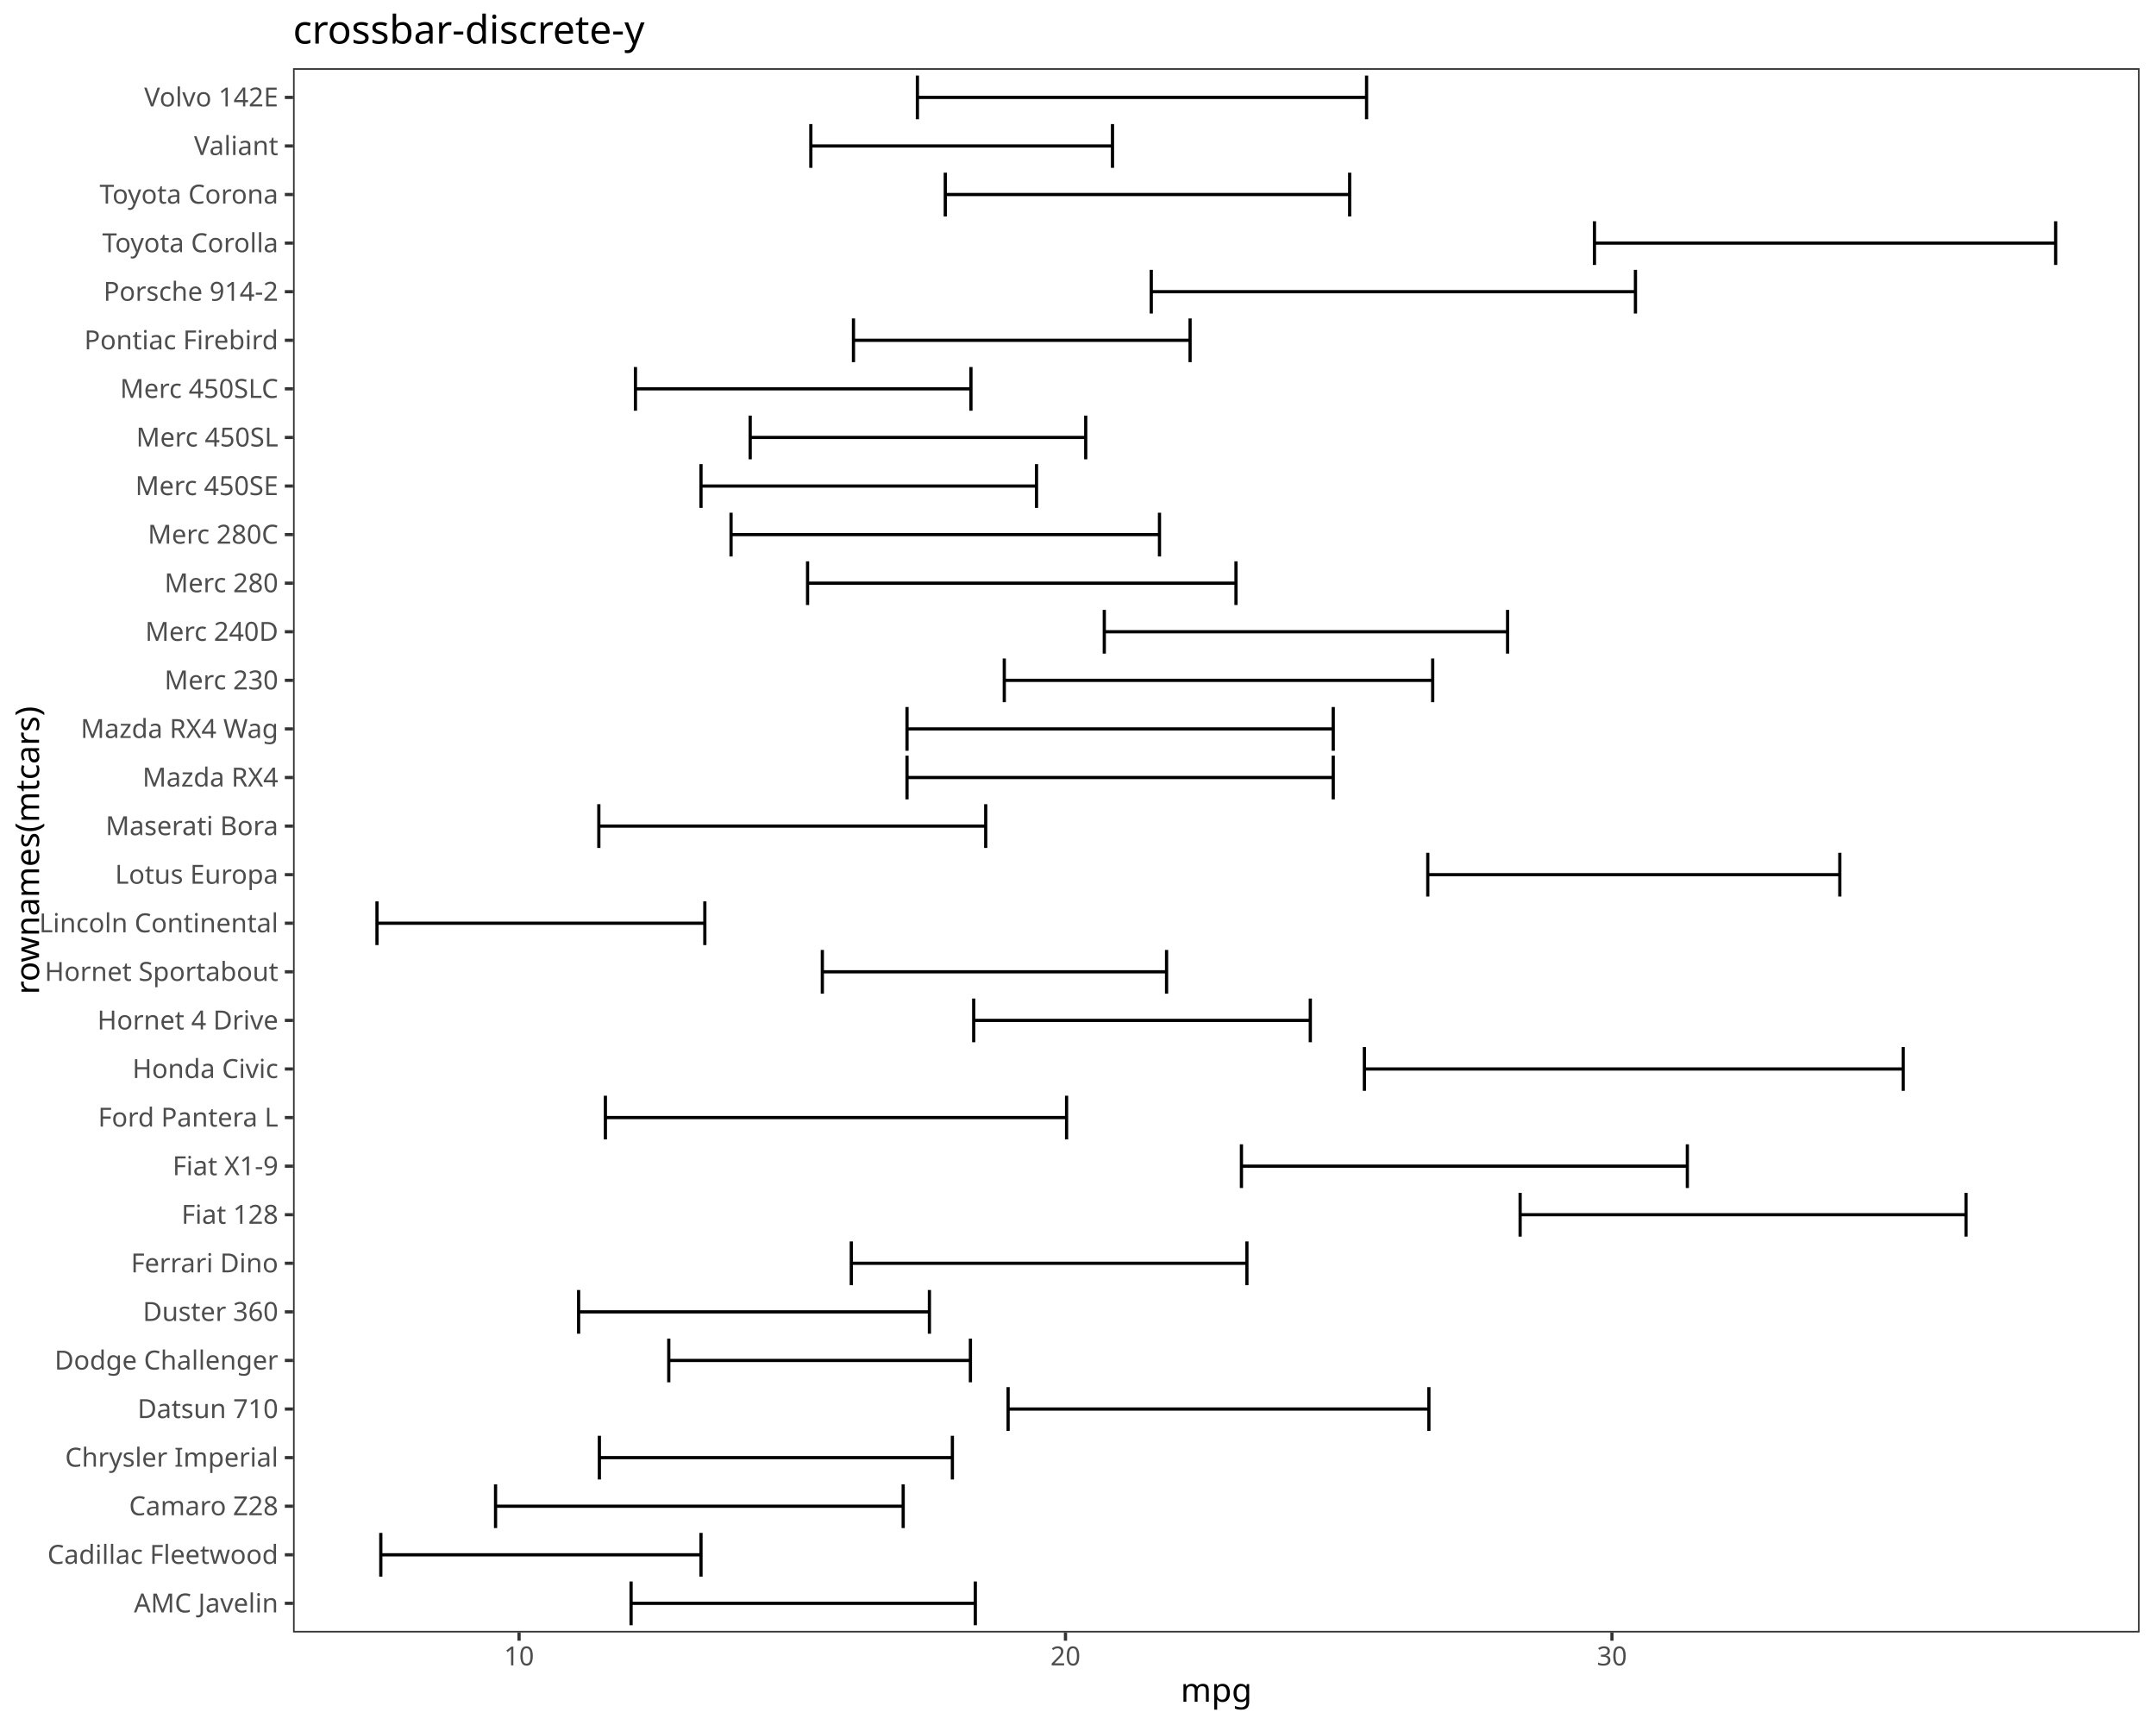
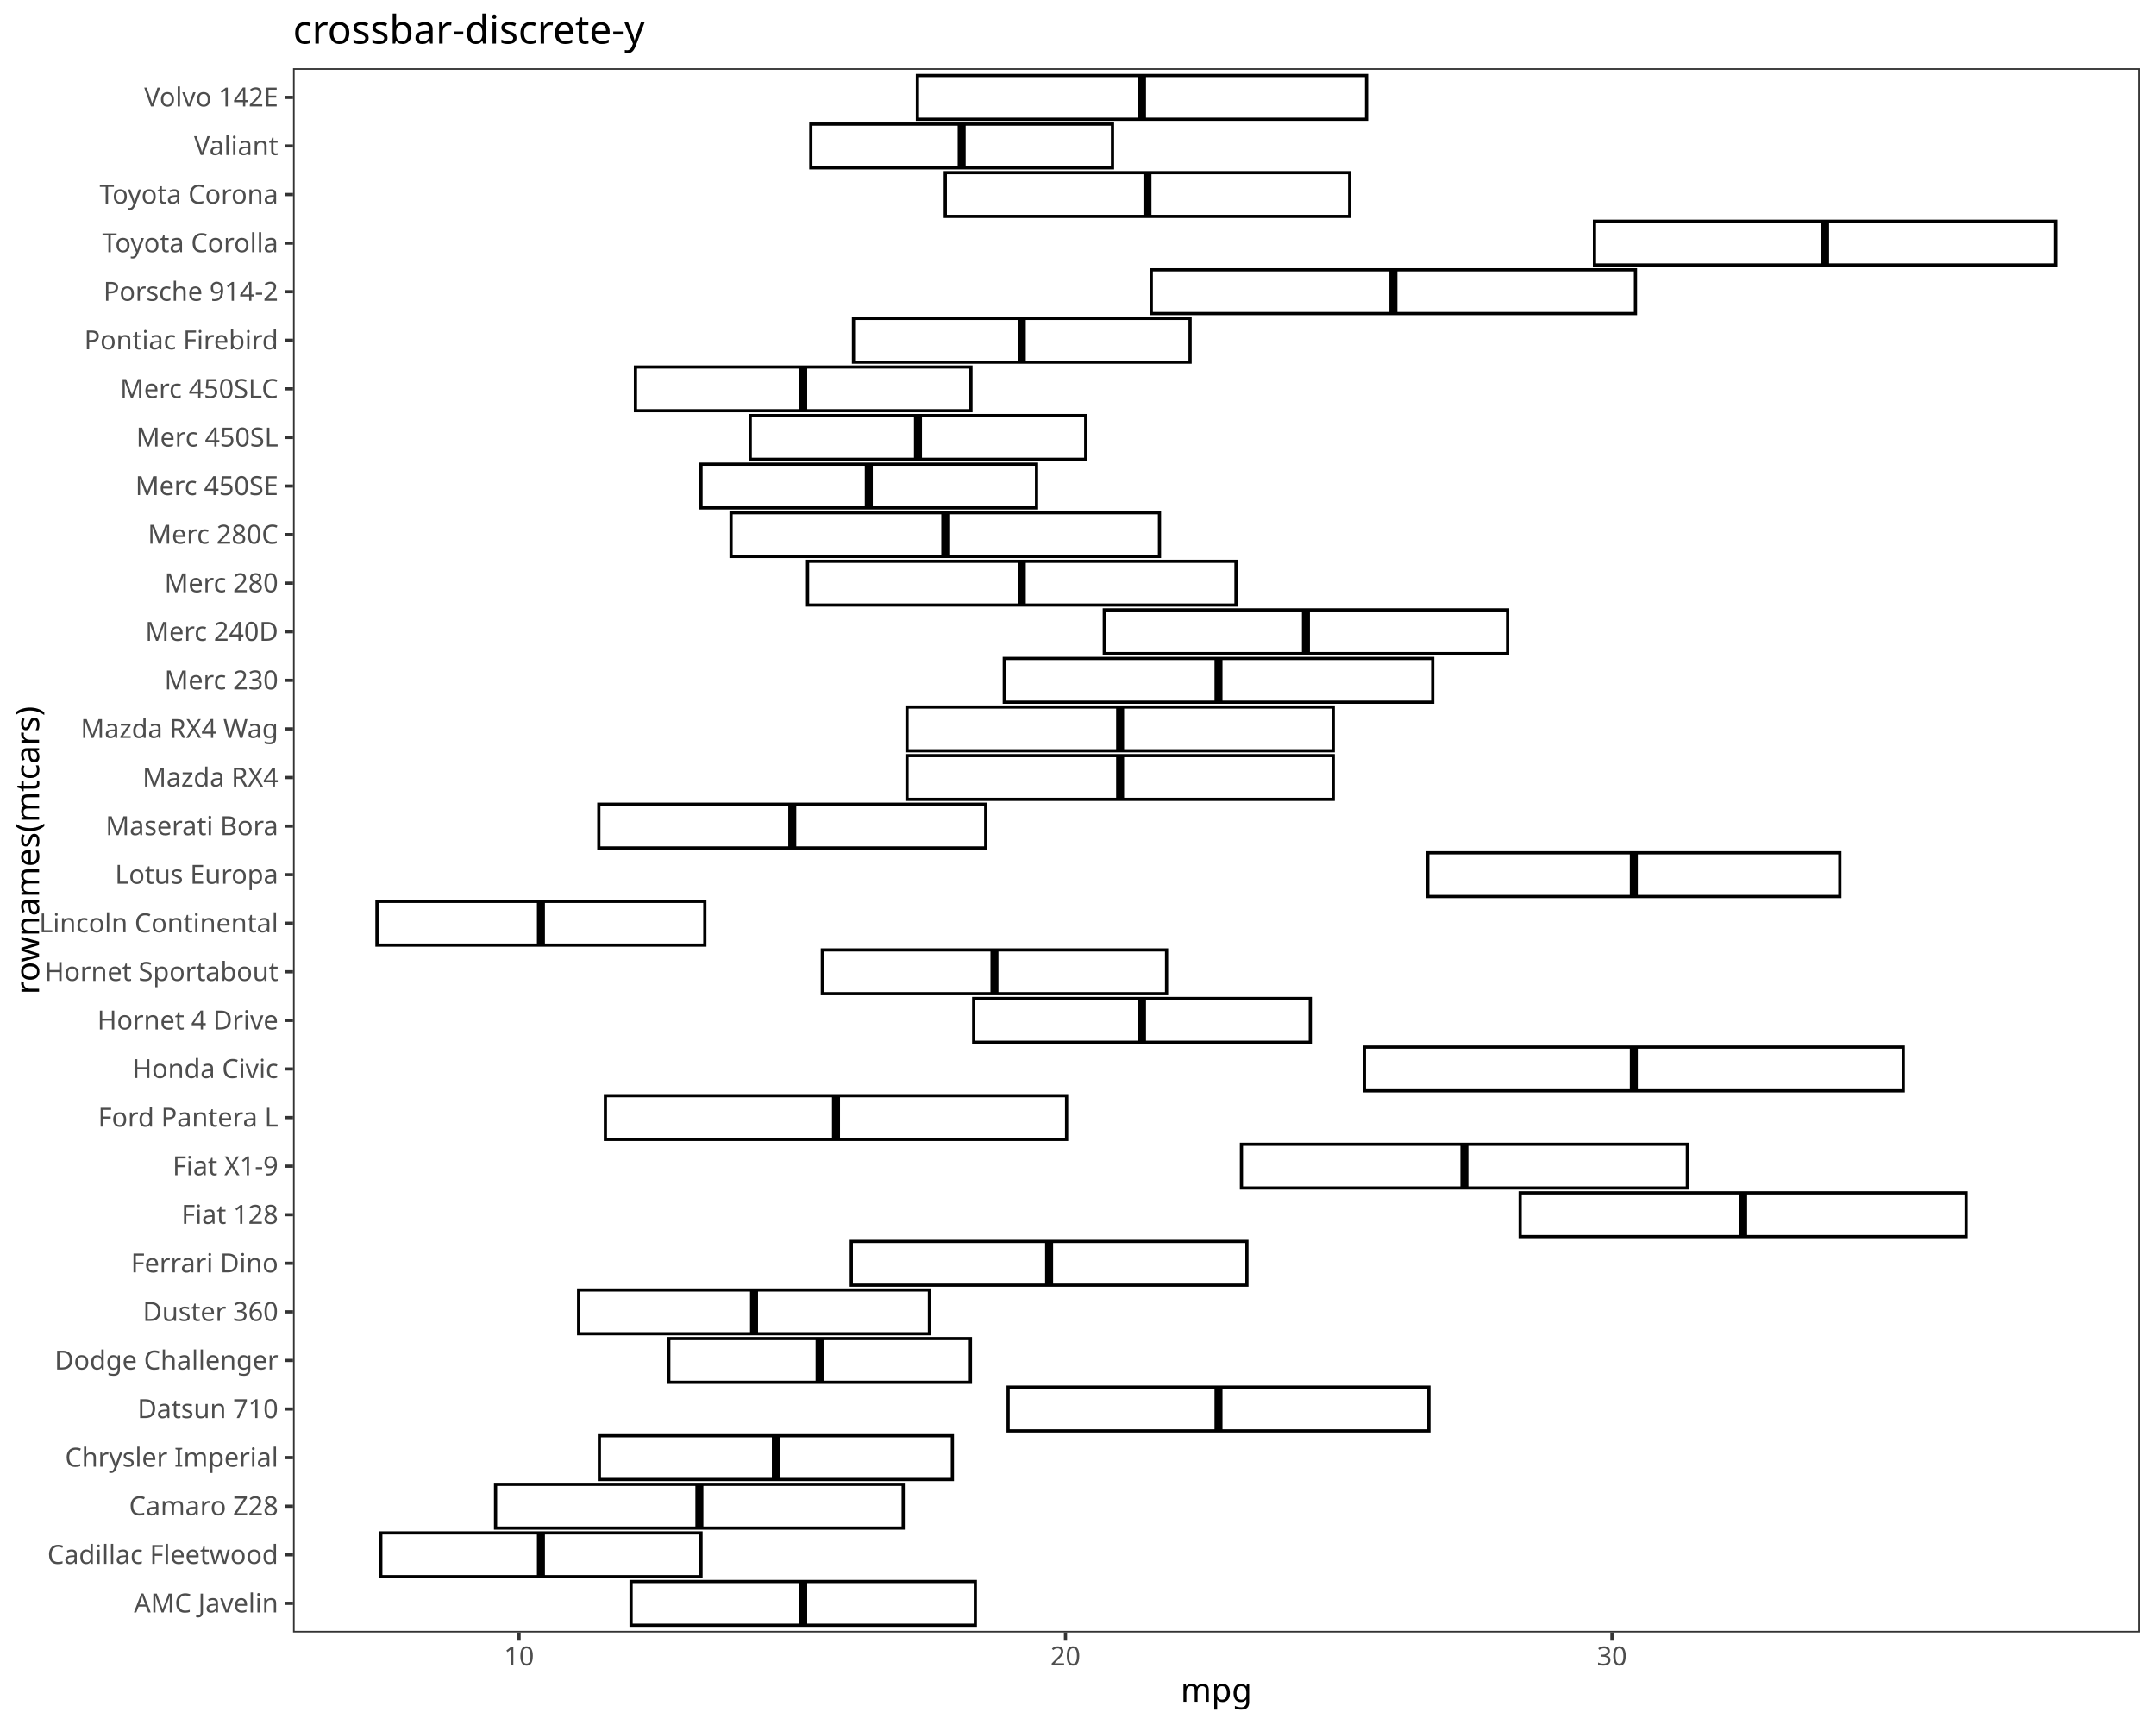
<svg xmlns="http://www.w3.org/2000/svg" class="svglite" data-engine-version="2.0" width="720.00pt" height="576.00pt" viewBox="0 0 720.00 576.00">
  <defs>
    <style type="text/css">
    .svglite line, .svglite polyline, .svglite polygon, .svglite path, .svglite rect, .svglite circle {
      fill: none;
      stroke: #000000;
      stroke-linecap: round;
      stroke-linejoin: round;
      stroke-miterlimit: 10.00;
    }
  </style>
  </defs>
  <rect width="100%" height="100%" style="stroke: none; fill: #FFFFFF;" />
  <defs>
    <clipPath id="cpMC4wMHw3MjAuMDB8MC4wMHw1NzYuMDA=">
      <rect x="0.00" y="0.00" width="720.00" height="576.00" />
    </clipPath>
  </defs>
  <g clip-path="url(#cpMC4wMHw3MjAuMDB8MC4wMHw1NzYuMDA=)">
    <rect x="0.00" y="0.00" width="720.00" height="576.00" style="stroke-width: 1.07; stroke: #FFFFFF; fill: #FFFFFF;" />
  </g>
  <defs>
    <clipPath id="cpOTcuODZ8NzE0LjUyfDIyLjc4fDU0NS4xMQ==">
      <rect x="97.86" y="22.78" width="616.66" height="522.33" />
    </clipPath>
  </defs>
  <g clip-path="url(#cpOTcuODZ8NzE0LjUyfDIyLjc4fDU0NS4xMQ==)">
    <rect x="97.86" y="22.78" width="616.66" height="522.33" style="stroke-width: 1.07; stroke: none; fill: #FFFFFF;" />
-     <polyline points="445.24,266.92 445.24,252.32 " style="stroke-width: 1.07; stroke-linecap: butt;" />
-     <polyline points="445.24,259.62 302.90,259.62 " style="stroke-width: 1.07; stroke-linecap: butt;" />
-     <polyline points="302.90,266.92 302.90,252.32 " style="stroke-width: 1.07; stroke-linecap: butt;" />
-     <polyline points="445.24,250.69 445.24,236.09 " style="stroke-width: 1.07; stroke-linecap: butt;" />
-     <polyline points="445.24,243.39 302.90,243.39 " style="stroke-width: 1.07; stroke-linecap: butt;" />
-     <polyline points="302.90,250.69 302.90,236.09 " style="stroke-width: 1.07; stroke-linecap: butt;" />
-     <polyline points="477.18,477.79 477.18,463.19 " style="stroke-width: 1.07; stroke-linecap: butt;" />
-     <polyline points="477.18,470.49 336.66,470.49 " style="stroke-width: 1.07; stroke-linecap: butt;" />
-     <polyline points="336.66,477.79 336.66,463.19 " style="stroke-width: 1.07; stroke-linecap: butt;" />
-     <polyline points="437.58,348.02 437.58,333.42 " style="stroke-width: 1.07; stroke-linecap: butt;" />
-     <polyline points="437.58,340.72 325.17,340.72 " style="stroke-width: 1.07; stroke-linecap: butt;" />
-     <polyline points="325.17,348.02 325.17,333.42 " style="stroke-width: 1.07; stroke-linecap: butt;" />
-     <polyline points="389.58,331.80 389.58,317.20 " style="stroke-width: 1.07; stroke-linecap: butt;" />
-     <polyline points="389.58,324.50 274.62,324.50 " style="stroke-width: 1.07; stroke-linecap: butt;" />
-     <polyline points="274.62,331.80 274.62,317.20 " style="stroke-width: 1.07; stroke-linecap: butt;" />
-     <polyline points="371.52,56.04 371.52,41.44 " style="stroke-width: 1.07; stroke-linecap: butt;" />
-     <polyline points="371.52,48.74 270.78,48.74 " style="stroke-width: 1.07; stroke-linecap: butt;" />
-     <polyline points="270.78,56.04 270.78,41.44 " style="stroke-width: 1.07; stroke-linecap: butt;" />
-     <polyline points="310.38,445.35 310.38,430.75 " style="stroke-width: 1.07; stroke-linecap: butt;" />
-     <polyline points="310.38,438.05 193.23,438.05 " style="stroke-width: 1.07; stroke-linecap: butt;" />
-     <polyline points="193.23,445.35 193.23,430.75 " style="stroke-width: 1.07; stroke-linecap: butt;" />
-     <polyline points="503.46,218.25 503.46,203.65 " style="stroke-width: 1.07; stroke-linecap: butt;" />
-     <polyline points="503.46,210.95 368.78,210.95 " style="stroke-width: 1.07; stroke-linecap: butt;" />
-     <polyline points="368.78,218.25 368.78,203.65 " style="stroke-width: 1.07; stroke-linecap: butt;" />
-     <polyline points="478.45,234.47 478.45,219.87 " style="stroke-width: 1.07; stroke-linecap: butt;" />
-     <polyline points="478.45,227.17 335.38,227.17 " style="stroke-width: 1.07; stroke-linecap: butt;" />
-     <polyline points="335.38,234.47 335.38,219.87 " style="stroke-width: 1.07; stroke-linecap: butt;" />
-     <polyline points="412.76,202.03 412.76,187.43 " style="stroke-width: 1.07; stroke-linecap: butt;" />
-     <polyline points="412.76,194.73 269.69,194.73 " style="stroke-width: 1.07; stroke-linecap: butt;" />
-     <polyline points="269.69,202.03 269.69,187.43 " style="stroke-width: 1.07; stroke-linecap: butt;" />
-     <polyline points="387.21,185.81 387.21,171.21 " style="stroke-width: 1.07; stroke-linecap: butt;" />
-     <polyline points="387.21,178.51 244.14,178.51 " style="stroke-width: 1.07; stroke-linecap: butt;" />
-     <polyline points="244.14,185.81 244.14,171.21 " style="stroke-width: 1.07; stroke-linecap: butt;" />
-     <polyline points="346.15,169.59 346.15,154.99 " style="stroke-width: 1.07; stroke-linecap: butt;" />
-     <polyline points="346.15,162.29 234.10,162.29 " style="stroke-width: 1.07; stroke-linecap: butt;" />
-     <polyline points="234.10,169.59 234.10,154.99 " style="stroke-width: 1.07; stroke-linecap: butt;" />
-     <polyline points="362.58,153.37 362.58,138.77 " style="stroke-width: 1.07; stroke-linecap: butt;" />
-     <polyline points="362.58,146.07 250.53,146.07 " style="stroke-width: 1.07; stroke-linecap: butt;" />
-     <polyline points="250.53,153.37 250.53,138.77 " style="stroke-width: 1.07; stroke-linecap: butt;" />
-     <polyline points="324.25,137.14 324.25,122.55 " style="stroke-width: 1.07; stroke-linecap: butt;" />
-     <polyline points="324.25,129.84 212.21,129.84 " style="stroke-width: 1.07; stroke-linecap: butt;" />
-     <polyline points="212.21,137.14 212.21,122.55 " style="stroke-width: 1.07; stroke-linecap: butt;" />
-     <polyline points="234.10,526.46 234.10,511.86 " style="stroke-width: 1.07; stroke-linecap: butt;" />
-     <polyline points="234.10,519.16 127.17,519.16 " style="stroke-width: 1.07; stroke-linecap: butt;" />
-     <polyline points="127.17,526.46 127.17,511.86 " style="stroke-width: 1.07; stroke-linecap: butt;" />
-     <polyline points="235.38,315.58 235.38,300.98 " style="stroke-width: 1.07; stroke-linecap: butt;" />
-     <polyline points="235.38,308.28 125.89,308.28 " style="stroke-width: 1.07; stroke-linecap: butt;" />
-     <polyline points="125.89,315.58 125.89,300.98 " style="stroke-width: 1.07; stroke-linecap: butt;" />
-     <polyline points="318.05,494.02 318.05,479.42 " style="stroke-width: 1.07; stroke-linecap: butt;" />
-     <polyline points="318.05,486.72 200.16,486.72 " style="stroke-width: 1.07; stroke-linecap: butt;" />
-     <polyline points="200.16,494.02 200.16,479.42 " style="stroke-width: 1.07; stroke-linecap: butt;" />
-     <polyline points="656.56,412.91 656.56,398.31 " style="stroke-width: 1.07; stroke-linecap: butt;" />
-     <polyline points="656.56,405.61 507.65,405.61 " style="stroke-width: 1.07; stroke-linecap: butt;" />
-     <polyline points="507.65,412.91 507.65,398.31 " style="stroke-width: 1.07; stroke-linecap: butt;" />
-     <polyline points="635.58,364.24 635.58,349.64 " style="stroke-width: 1.07; stroke-linecap: butt;" />
-     <polyline points="635.58,356.94 455.64,356.94 " style="stroke-width: 1.07; stroke-linecap: butt;" />
-     <polyline points="455.64,364.24 455.64,349.64 " style="stroke-width: 1.07; stroke-linecap: butt;" />
-     <polyline points="686.49,88.48 686.49,73.88 " style="stroke-width: 1.07; stroke-linecap: butt;" />
-     <polyline points="686.49,81.18 532.47,81.18 " style="stroke-width: 1.07; stroke-linecap: butt;" />
-     <polyline points="532.47,88.48 532.47,73.88 " style="stroke-width: 1.07; stroke-linecap: butt;" />
-     <polyline points="450.72,72.26 450.72,57.66 " style="stroke-width: 1.07; stroke-linecap: butt;" />
-     <polyline points="450.72,64.96 315.68,64.96 " style="stroke-width: 1.07; stroke-linecap: butt;" />
-     <polyline points="315.68,72.26 315.68,57.66 " style="stroke-width: 1.07; stroke-linecap: butt;" />
-     <polyline points="324.07,461.57 324.07,446.97 " style="stroke-width: 1.07; stroke-linecap: butt;" />
-     <polyline points="324.07,454.27 223.34,454.27 " style="stroke-width: 1.07; stroke-linecap: butt;" />
-     <polyline points="223.34,461.57 223.34,446.97 " style="stroke-width: 1.07; stroke-linecap: butt;" />
-     <polyline points="325.71,542.68 325.71,528.08 " style="stroke-width: 1.07; stroke-linecap: butt;" />
-     <polyline points="325.71,535.38 210.75,535.38 " style="stroke-width: 1.07; stroke-linecap: butt;" />
-     <polyline points="210.75,542.68 210.75,528.08 " style="stroke-width: 1.07; stroke-linecap: butt;" />
-     <polyline points="301.62,510.24 301.62,495.64 " style="stroke-width: 1.07; stroke-linecap: butt;" />
-     <polyline points="301.62,502.94 165.49,502.94 " style="stroke-width: 1.07; stroke-linecap: butt;" />
-     <polyline points="165.49,510.24 165.49,495.64 " style="stroke-width: 1.07; stroke-linecap: butt;" />
-     <polyline points="397.43,120.92 397.43,106.32 " style="stroke-width: 1.07; stroke-linecap: butt;" />
-     <polyline points="397.43,113.62 285.02,113.62 " style="stroke-width: 1.07; stroke-linecap: butt;" />
-     <polyline points="285.02,120.92 285.02,106.32 " style="stroke-width: 1.07; stroke-linecap: butt;" />
-     <polyline points="563.49,396.69 563.49,382.09 " style="stroke-width: 1.07; stroke-linecap: butt;" />
-     <polyline points="563.49,389.39 414.58,389.39 " style="stroke-width: 1.07; stroke-linecap: butt;" />
-     <polyline points="414.58,396.69 414.58,382.09 " style="stroke-width: 1.07; stroke-linecap: butt;" />
-     <polyline points="546.16,104.70 546.16,90.10 " style="stroke-width: 1.07; stroke-linecap: butt;" />
-     <polyline points="546.16,97.40 384.47,97.40 " style="stroke-width: 1.07; stroke-linecap: butt;" />
-     <polyline points="384.47,104.70 384.47,90.10 " style="stroke-width: 1.07; stroke-linecap: butt;" />
-     <polyline points="614.41,299.36 614.41,284.76 " style="stroke-width: 1.07; stroke-linecap: butt;" />
-     <polyline points="614.41,292.06 476.81,292.06 " style="stroke-width: 1.07; stroke-linecap: butt;" />
-     <polyline points="476.81,299.36 476.81,284.76 " style="stroke-width: 1.07; stroke-linecap: butt;" />
-     <polyline points="356.19,380.47 356.19,365.87 " style="stroke-width: 1.07; stroke-linecap: butt;" />
-     <polyline points="356.19,373.17 202.17,373.17 " style="stroke-width: 1.07; stroke-linecap: butt;" />
-     <polyline points="202.17,380.47 202.17,365.87 " style="stroke-width: 1.07; stroke-linecap: butt;" />
-     <polyline points="416.41,429.13 416.41,414.53 " style="stroke-width: 1.07; stroke-linecap: butt;" />
-     <polyline points="416.41,421.83 284.29,421.83 " style="stroke-width: 1.07; stroke-linecap: butt;" />
-     <polyline points="284.29,429.13 284.29,414.53 " style="stroke-width: 1.07; stroke-linecap: butt;" />
-     <polyline points="329.18,283.14 329.18,268.54 " style="stroke-width: 1.07; stroke-linecap: butt;" />
-     <polyline points="329.18,275.84 199.98,275.84 " style="stroke-width: 1.07; stroke-linecap: butt;" />
-     <polyline points="199.98,283.14 199.98,268.54 " style="stroke-width: 1.07; stroke-linecap: butt;" />
-     <polyline points="456.37,39.82 456.37,25.22 " style="stroke-width: 1.07; stroke-linecap: butt;" />
-     <polyline points="456.37,32.52 306.37,32.52 " style="stroke-width: 1.07; stroke-linecap: butt;" />
-     <polyline points="306.37,39.82 306.37,25.22 " style="stroke-width: 1.07; stroke-linecap: butt;" />
+     <polygon points="445.24,266.92 302.90,266.92 302.90,252.32 445.24,252.32 445.24,266.92 " style="stroke-width: 1.07; stroke-linecap: butt; stroke-linejoin: miter; fill: none;" />
+     <polygon points="445.24,250.69 302.90,250.69 302.90,236.09 445.24,236.09 445.24,250.69 " style="stroke-width: 1.07; stroke-linecap: butt; stroke-linejoin: miter; fill: none;" />
+     <polygon points="477.18,477.79 336.66,477.79 336.66,463.19 477.18,463.19 477.18,477.79 " style="stroke-width: 1.07; stroke-linecap: butt; stroke-linejoin: miter; fill: none;" />
+     <polygon points="437.58,348.02 325.17,348.02 325.17,333.42 437.58,333.42 437.58,348.02 " style="stroke-width: 1.07; stroke-linecap: butt; stroke-linejoin: miter; fill: none;" />
+     <polygon points="389.58,331.80 274.62,331.80 274.62,317.20 389.58,317.20 389.58,331.80 " style="stroke-width: 1.07; stroke-linecap: butt; stroke-linejoin: miter; fill: none;" />
+     <polygon points="371.52,56.04 270.78,56.04 270.78,41.44 371.52,41.44 371.52,56.04 " style="stroke-width: 1.07; stroke-linecap: butt; stroke-linejoin: miter; fill: none;" />
+     <polygon points="310.38,445.35 193.23,445.35 193.23,430.75 310.38,430.75 310.38,445.35 " style="stroke-width: 1.07; stroke-linecap: butt; stroke-linejoin: miter; fill: none;" />
+     <polygon points="503.46,218.25 368.78,218.25 368.78,203.65 503.46,203.65 503.46,218.25 " style="stroke-width: 1.07; stroke-linecap: butt; stroke-linejoin: miter; fill: none;" />
+     <polygon points="478.45,234.47 335.38,234.47 335.38,219.87 478.45,219.87 478.45,234.47 " style="stroke-width: 1.07; stroke-linecap: butt; stroke-linejoin: miter; fill: none;" />
+     <polygon points="412.76,202.03 269.69,202.03 269.69,187.43 412.76,187.43 412.76,202.03 " style="stroke-width: 1.07; stroke-linecap: butt; stroke-linejoin: miter; fill: none;" />
+     <polygon points="387.21,185.81 244.14,185.81 244.14,171.21 387.21,171.21 387.21,185.81 " style="stroke-width: 1.07; stroke-linecap: butt; stroke-linejoin: miter; fill: none;" />
+     <polygon points="346.15,169.59 234.10,169.59 234.10,154.99 346.15,154.99 346.15,169.59 " style="stroke-width: 1.07; stroke-linecap: butt; stroke-linejoin: miter; fill: none;" />
+     <polygon points="362.58,153.37 250.53,153.37 250.53,138.77 362.58,138.77 362.58,153.37 " style="stroke-width: 1.07; stroke-linecap: butt; stroke-linejoin: miter; fill: none;" />
+     <polygon points="324.25,137.14 212.21,137.14 212.21,122.55 324.25,122.55 324.25,137.14 " style="stroke-width: 1.07; stroke-linecap: butt; stroke-linejoin: miter; fill: none;" />
+     <polygon points="234.10,526.46 127.17,526.46 127.17,511.86 234.10,511.86 234.10,526.46 " style="stroke-width: 1.07; stroke-linecap: butt; stroke-linejoin: miter; fill: none;" />
+     <polygon points="235.38,315.58 125.89,315.58 125.89,300.98 235.38,300.98 235.38,315.58 " style="stroke-width: 1.07; stroke-linecap: butt; stroke-linejoin: miter; fill: none;" />
+     <polygon points="318.05,494.02 200.16,494.02 200.16,479.42 318.05,479.42 318.05,494.02 " style="stroke-width: 1.07; stroke-linecap: butt; stroke-linejoin: miter; fill: none;" />
+     <polygon points="656.56,412.91 507.65,412.91 507.65,398.31 656.56,398.31 656.56,412.91 " style="stroke-width: 1.07; stroke-linecap: butt; stroke-linejoin: miter; fill: none;" />
+     <polygon points="635.58,364.24 455.64,364.24 455.64,349.64 635.58,349.64 635.58,364.24 " style="stroke-width: 1.07; stroke-linecap: butt; stroke-linejoin: miter; fill: none;" />
+     <polygon points="686.49,88.48 532.47,88.48 532.47,73.88 686.49,73.88 686.49,88.48 " style="stroke-width: 1.07; stroke-linecap: butt; stroke-linejoin: miter; fill: none;" />
+     <polygon points="450.72,72.26 315.68,72.26 315.68,57.66 450.72,57.66 450.72,72.26 " style="stroke-width: 1.07; stroke-linecap: butt; stroke-linejoin: miter; fill: none;" />
+     <polygon points="324.07,461.57 223.34,461.57 223.34,446.97 324.07,446.97 324.07,461.57 " style="stroke-width: 1.07; stroke-linecap: butt; stroke-linejoin: miter; fill: none;" />
+     <polygon points="325.71,542.68 210.75,542.68 210.75,528.08 325.71,528.08 325.71,542.68 " style="stroke-width: 1.07; stroke-linecap: butt; stroke-linejoin: miter; fill: none;" />
+     <polygon points="301.62,510.24 165.49,510.24 165.49,495.64 301.62,495.64 301.62,510.24 " style="stroke-width: 1.07; stroke-linecap: butt; stroke-linejoin: miter; fill: none;" />
+     <polygon points="397.43,120.92 285.02,120.92 285.02,106.32 397.43,106.32 397.43,120.92 " style="stroke-width: 1.07; stroke-linecap: butt; stroke-linejoin: miter; fill: none;" />
+     <polygon points="563.49,396.69 414.58,396.69 414.58,382.09 563.49,382.09 563.49,396.69 " style="stroke-width: 1.07; stroke-linecap: butt; stroke-linejoin: miter; fill: none;" />
+     <polygon points="546.16,104.70 384.47,104.70 384.47,90.10 546.16,90.10 546.16,104.70 " style="stroke-width: 1.07; stroke-linecap: butt; stroke-linejoin: miter; fill: none;" />
+     <polygon points="614.41,299.36 476.81,299.36 476.81,284.76 614.41,284.76 614.41,299.36 " style="stroke-width: 1.07; stroke-linecap: butt; stroke-linejoin: miter; fill: none;" />
+     <polygon points="356.19,380.47 202.17,380.47 202.17,365.87 356.19,365.87 356.19,380.47 " style="stroke-width: 1.07; stroke-linecap: butt; stroke-linejoin: miter; fill: none;" />
+     <polygon points="416.41,429.13 284.29,429.13 284.29,414.53 416.41,414.53 416.41,429.13 " style="stroke-width: 1.07; stroke-linecap: butt; stroke-linejoin: miter; fill: none;" />
+     <polygon points="329.18,283.14 199.98,283.14 199.98,268.54 329.18,268.54 329.18,283.14 " style="stroke-width: 1.07; stroke-linecap: butt; stroke-linejoin: miter; fill: none;" />
+     <polygon points="456.37,39.82 306.37,39.82 306.37,25.22 456.37,25.22 456.37,39.82 " style="stroke-width: 1.07; stroke-linecap: butt; stroke-linejoin: miter; fill: none;" />
+     <line x1="374.07" y1="266.92" x2="374.07" y2="252.32" style="stroke-width: 2.67; stroke-linecap: butt; stroke-linejoin: miter;" />
+     <line x1="374.07" y1="250.69" x2="374.07" y2="236.09" style="stroke-width: 2.67; stroke-linecap: butt; stroke-linejoin: miter;" />
+     <line x1="406.92" y1="477.79" x2="406.92" y2="463.19" style="stroke-width: 2.67; stroke-linecap: butt; stroke-linejoin: miter;" />
+     <line x1="381.37" y1="348.02" x2="381.37" y2="333.42" style="stroke-width: 2.67; stroke-linecap: butt; stroke-linejoin: miter;" />
+     <line x1="332.10" y1="331.80" x2="332.10" y2="317.20" style="stroke-width: 2.67; stroke-linecap: butt; stroke-linejoin: miter;" />
+     <line x1="321.15" y1="56.04" x2="321.15" y2="41.44" style="stroke-width: 2.67; stroke-linecap: butt; stroke-linejoin: miter;" />
+     <line x1="251.81" y1="445.35" x2="251.81" y2="430.75" style="stroke-width: 2.67; stroke-linecap: butt; stroke-linejoin: miter;" />
+     <line x1="436.12" y1="218.25" x2="436.12" y2="203.65" style="stroke-width: 2.67; stroke-linecap: butt; stroke-linejoin: miter;" />
+     <line x1="406.92" y1="234.47" x2="406.92" y2="219.87" style="stroke-width: 2.67; stroke-linecap: butt; stroke-linejoin: miter;" />
+     <line x1="341.22" y1="202.03" x2="341.22" y2="187.43" style="stroke-width: 2.67; stroke-linecap: butt; stroke-linejoin: miter;" />
+     <line x1="315.68" y1="185.81" x2="315.68" y2="171.21" style="stroke-width: 2.67; stroke-linecap: butt; stroke-linejoin: miter;" />
+     <line x1="290.13" y1="169.59" x2="290.13" y2="154.99" style="stroke-width: 2.67; stroke-linecap: butt; stroke-linejoin: miter;" />
+     <line x1="306.55" y1="153.37" x2="306.55" y2="138.77" style="stroke-width: 2.67; stroke-linecap: butt; stroke-linejoin: miter;" />
+     <line x1="268.23" y1="137.14" x2="268.23" y2="122.55" style="stroke-width: 2.67; stroke-linecap: butt; stroke-linejoin: miter;" />
+     <line x1="180.64" y1="526.46" x2="180.64" y2="511.86" style="stroke-width: 2.67; stroke-linecap: butt; stroke-linejoin: miter;" />
+     <line x1="180.64" y1="315.58" x2="180.64" y2="300.98" style="stroke-width: 2.67; stroke-linecap: butt; stroke-linejoin: miter;" />
+     <line x1="259.10" y1="494.02" x2="259.10" y2="479.42" style="stroke-width: 2.67; stroke-linecap: butt; stroke-linejoin: miter;" />
+     <line x1="582.11" y1="412.91" x2="582.11" y2="398.31" style="stroke-width: 2.67; stroke-linecap: butt; stroke-linejoin: miter;" />
+     <line x1="545.61" y1="364.24" x2="545.61" y2="349.64" style="stroke-width: 2.67; stroke-linecap: butt; stroke-linejoin: miter;" />
+     <line x1="609.48" y1="88.48" x2="609.48" y2="73.88" style="stroke-width: 2.67; stroke-linecap: butt; stroke-linejoin: miter;" />
+     <line x1="383.20" y1="72.26" x2="383.20" y2="57.66" style="stroke-width: 2.67; stroke-linecap: butt; stroke-linejoin: miter;" />
+     <line x1="273.70" y1="461.57" x2="273.70" y2="446.97" style="stroke-width: 2.67; stroke-linecap: butt; stroke-linejoin: miter;" />
+     <line x1="268.23" y1="542.68" x2="268.23" y2="528.08" style="stroke-width: 2.67; stroke-linecap: butt; stroke-linejoin: miter;" />
+     <line x1="233.56" y1="510.24" x2="233.56" y2="495.64" style="stroke-width: 2.67; stroke-linecap: butt; stroke-linejoin: miter;" />
+     <line x1="341.22" y1="120.92" x2="341.22" y2="106.32" style="stroke-width: 2.67; stroke-linecap: butt; stroke-linejoin: miter;" />
+     <line x1="489.04" y1="396.69" x2="489.04" y2="382.09" style="stroke-width: 2.67; stroke-linecap: butt; stroke-linejoin: miter;" />
+     <line x1="465.32" y1="104.70" x2="465.32" y2="90.10" style="stroke-width: 2.67; stroke-linecap: butt; stroke-linejoin: miter;" />
+     <line x1="545.61" y1="299.36" x2="545.61" y2="284.76" style="stroke-width: 2.67; stroke-linecap: butt; stroke-linejoin: miter;" />
+     <line x1="279.18" y1="380.47" x2="279.18" y2="365.87" style="stroke-width: 2.67; stroke-linecap: butt; stroke-linejoin: miter;" />
+     <line x1="350.35" y1="429.13" x2="350.35" y2="414.53" style="stroke-width: 2.67; stroke-linecap: butt; stroke-linejoin: miter;" />
+     <line x1="264.58" y1="283.14" x2="264.58" y2="268.54" style="stroke-width: 2.67; stroke-linecap: butt; stroke-linejoin: miter;" />
+     <line x1="381.37" y1="39.82" x2="381.37" y2="25.22" style="stroke-width: 2.67; stroke-linecap: butt; stroke-linejoin: miter;" />
    <rect x="97.86" y="22.78" width="616.66" height="522.33" style="stroke-width: 1.07; stroke: #333333;" />
  </g>
  <g clip-path="url(#cpMC4wMHw3MjAuMDB8MC4wMHw1NzYuMDA=)">
    <text x="92.93" y="538.41" text-anchor="end" style="font-size: 8.80px; fill: #4D4D4D; font-family: sans;" textLength="49.40px" lengthAdjust="spacingAndGlyphs">AMC Javelin</text>
    <text x="92.93" y="522.19" text-anchor="end" style="font-size: 8.80px; fill: #4D4D4D; font-family: sans;" textLength="74.35px" lengthAdjust="spacingAndGlyphs">Cadillac Fleetwood</text>
    <text x="92.93" y="505.96" text-anchor="end" style="font-size: 8.80px; fill: #4D4D4D; font-family: sans;" textLength="48.91px" lengthAdjust="spacingAndGlyphs">Camaro Z28</text>
    <text x="92.93" y="489.74" text-anchor="end" style="font-size: 8.80px; fill: #4D4D4D; font-family: sans;" textLength="66.51px" lengthAdjust="spacingAndGlyphs">Chrysler Imperial</text>
    <text x="92.93" y="473.52" text-anchor="end" style="font-size: 8.80px; fill: #4D4D4D; font-family: sans;" textLength="45.02px" lengthAdjust="spacingAndGlyphs">Datsun 710</text>
    <text x="92.93" y="457.30" text-anchor="end" style="font-size: 8.80px; fill: #4D4D4D; font-family: sans;" textLength="70.94px" lengthAdjust="spacingAndGlyphs">Dodge Challenger</text>
    <text x="92.93" y="441.08" text-anchor="end" style="font-size: 8.80px; fill: #4D4D4D; font-family: sans;" textLength="43.05px" lengthAdjust="spacingAndGlyphs">Duster 360</text>
    <text x="92.93" y="424.86" text-anchor="end" style="font-size: 8.80px; fill: #4D4D4D; font-family: sans;" textLength="46.45px" lengthAdjust="spacingAndGlyphs">Ferrari Dino</text>
    <text x="92.93" y="408.64" text-anchor="end" style="font-size: 8.80px; fill: #4D4D4D; font-family: sans;" textLength="31.80px" lengthAdjust="spacingAndGlyphs">Fiat 128</text>
    <text x="92.93" y="392.42" text-anchor="end" style="font-size: 8.80px; fill: #4D4D4D; font-family: sans;" textLength="35.70px" lengthAdjust="spacingAndGlyphs">Fiat X1-9</text>
    <text x="92.93" y="376.19" text-anchor="end" style="font-size: 8.80px; fill: #4D4D4D; font-family: sans;" textLength="58.70px" lengthAdjust="spacingAndGlyphs">Ford Pantera L</text>
    <text x="92.93" y="359.97" text-anchor="end" style="font-size: 8.80px; fill: #4D4D4D; font-family: sans;" textLength="47.45px" lengthAdjust="spacingAndGlyphs">Honda Civic</text>
    <text x="92.93" y="343.75" text-anchor="end" style="font-size: 8.80px; fill: #4D4D4D; font-family: sans;" textLength="56.74px" lengthAdjust="spacingAndGlyphs">Hornet 4 Drive</text>
    <text x="92.93" y="327.53" text-anchor="end" style="font-size: 8.80px; fill: #4D4D4D; font-family: sans;" textLength="71.92px" lengthAdjust="spacingAndGlyphs">Hornet Sportabout</text>
    <text x="92.93" y="311.31" text-anchor="end" style="font-size: 8.80px; fill: #4D4D4D; font-family: sans;" textLength="74.85px" lengthAdjust="spacingAndGlyphs">Lincoln Continental</text>
    <text x="92.93" y="295.09" text-anchor="end" style="font-size: 8.80px; fill: #4D4D4D; font-family: sans;" textLength="52.36px" lengthAdjust="spacingAndGlyphs">Lotus Europa</text>
    <text x="92.93" y="278.87" text-anchor="end" style="font-size: 8.80px; fill: #4D4D4D; font-family: sans;" textLength="54.79px" lengthAdjust="spacingAndGlyphs">Maserati Bora</text>
    <text x="92.93" y="262.64" text-anchor="end" style="font-size: 8.80px; fill: #4D4D4D; font-family: sans;" textLength="45.99px" lengthAdjust="spacingAndGlyphs">Mazda RX4</text>
    <text x="92.93" y="246.42" text-anchor="end" style="font-size: 8.80px; fill: #4D4D4D; font-family: sans;" textLength="66.53px" lengthAdjust="spacingAndGlyphs">Mazda RX4 Wag</text>
    <text x="92.93" y="230.20" text-anchor="end" style="font-size: 8.80px; fill: #4D4D4D; font-family: sans;" textLength="36.69px" lengthAdjust="spacingAndGlyphs">Merc 230</text>
    <text x="92.93" y="213.98" text-anchor="end" style="font-size: 8.80px; fill: #4D4D4D; font-family: sans;" textLength="43.05px" lengthAdjust="spacingAndGlyphs">Merc 240D</text>
    <text x="92.93" y="197.76" text-anchor="end" style="font-size: 8.80px; fill: #4D4D4D; font-family: sans;" textLength="36.69px" lengthAdjust="spacingAndGlyphs">Merc 280</text>
    <text x="92.93" y="181.54" text-anchor="end" style="font-size: 8.80px; fill: #4D4D4D; font-family: sans;" textLength="43.05px" lengthAdjust="spacingAndGlyphs">Merc 280C</text>
    <text x="92.93" y="165.32" text-anchor="end" style="font-size: 8.80px; fill: #4D4D4D; font-family: sans;" textLength="48.43px" lengthAdjust="spacingAndGlyphs">Merc 450SE</text>
    <text x="92.93" y="149.09" text-anchor="end" style="font-size: 8.80px; fill: #4D4D4D; font-family: sans;" textLength="47.46px" lengthAdjust="spacingAndGlyphs">Merc 450SL</text>
    <text x="92.93" y="132.87" text-anchor="end" style="font-size: 8.80px; fill: #4D4D4D; font-family: sans;" textLength="53.81px" lengthAdjust="spacingAndGlyphs">Merc 450SLC</text>
    <text x="92.93" y="116.65" text-anchor="end" style="font-size: 8.80px; fill: #4D4D4D; font-family: sans;" textLength="61.63px" lengthAdjust="spacingAndGlyphs">Pontiac Firebird</text>
    <text x="92.93" y="100.43" text-anchor="end" style="font-size: 8.80px; fill: #4D4D4D; font-family: sans;" textLength="57.25px" lengthAdjust="spacingAndGlyphs">Porsche 914-2</text>
    <text x="92.93" y="84.21" text-anchor="end" style="font-size: 8.80px; fill: #4D4D4D; font-family: sans;" textLength="57.23px" lengthAdjust="spacingAndGlyphs">Toyota Corolla</text>
    <text x="92.93" y="67.99" text-anchor="end" style="font-size: 8.80px; fill: #4D4D4D; font-family: sans;" textLength="58.22px" lengthAdjust="spacingAndGlyphs">Toyota Corona</text>
    <text x="92.93" y="51.77" text-anchor="end" style="font-size: 8.80px; fill: #4D4D4D; font-family: sans;" textLength="26.91px" lengthAdjust="spacingAndGlyphs">Valiant</text>
    <text x="92.93" y="35.54" text-anchor="end" style="font-size: 8.80px; fill: #4D4D4D; font-family: sans;" textLength="45.02px" lengthAdjust="spacingAndGlyphs">Volvo 142E</text>
    <polyline points="95.12,535.38 97.86,535.38 " style="stroke-width: 1.07; stroke: #333333; stroke-linecap: butt;" />
    <polyline points="95.12,519.16 97.86,519.16 " style="stroke-width: 1.07; stroke: #333333; stroke-linecap: butt;" />
    <polyline points="95.12,502.94 97.86,502.94 " style="stroke-width: 1.07; stroke: #333333; stroke-linecap: butt;" />
    <polyline points="95.12,486.72 97.86,486.72 " style="stroke-width: 1.07; stroke: #333333; stroke-linecap: butt;" />
    <polyline points="95.12,470.49 97.86,470.49 " style="stroke-width: 1.07; stroke: #333333; stroke-linecap: butt;" />
    <polyline points="95.12,454.27 97.86,454.27 " style="stroke-width: 1.07; stroke: #333333; stroke-linecap: butt;" />
    <polyline points="95.12,438.05 97.86,438.05 " style="stroke-width: 1.07; stroke: #333333; stroke-linecap: butt;" />
    <polyline points="95.12,421.83 97.86,421.83 " style="stroke-width: 1.07; stroke: #333333; stroke-linecap: butt;" />
    <polyline points="95.12,405.61 97.86,405.61 " style="stroke-width: 1.07; stroke: #333333; stroke-linecap: butt;" />
    <polyline points="95.12,389.39 97.86,389.39 " style="stroke-width: 1.07; stroke: #333333; stroke-linecap: butt;" />
    <polyline points="95.12,373.17 97.86,373.17 " style="stroke-width: 1.07; stroke: #333333; stroke-linecap: butt;" />
    <polyline points="95.12,356.94 97.86,356.94 " style="stroke-width: 1.07; stroke: #333333; stroke-linecap: butt;" />
    <polyline points="95.12,340.72 97.86,340.72 " style="stroke-width: 1.07; stroke: #333333; stroke-linecap: butt;" />
    <polyline points="95.12,324.50 97.86,324.50 " style="stroke-width: 1.07; stroke: #333333; stroke-linecap: butt;" />
    <polyline points="95.12,308.28 97.86,308.28 " style="stroke-width: 1.07; stroke: #333333; stroke-linecap: butt;" />
    <polyline points="95.12,292.06 97.86,292.06 " style="stroke-width: 1.07; stroke: #333333; stroke-linecap: butt;" />
    <polyline points="95.12,275.84 97.86,275.84 " style="stroke-width: 1.07; stroke: #333333; stroke-linecap: butt;" />
    <polyline points="95.12,259.62 97.86,259.62 " style="stroke-width: 1.07; stroke: #333333; stroke-linecap: butt;" />
    <polyline points="95.12,243.39 97.86,243.39 " style="stroke-width: 1.07; stroke: #333333; stroke-linecap: butt;" />
    <polyline points="95.12,227.17 97.86,227.17 " style="stroke-width: 1.07; stroke: #333333; stroke-linecap: butt;" />
    <polyline points="95.12,210.95 97.86,210.95 " style="stroke-width: 1.07; stroke: #333333; stroke-linecap: butt;" />
    <polyline points="95.12,194.73 97.86,194.73 " style="stroke-width: 1.07; stroke: #333333; stroke-linecap: butt;" />
    <polyline points="95.12,178.51 97.86,178.51 " style="stroke-width: 1.07; stroke: #333333; stroke-linecap: butt;" />
    <polyline points="95.12,162.29 97.86,162.29 " style="stroke-width: 1.07; stroke: #333333; stroke-linecap: butt;" />
    <polyline points="95.12,146.07 97.86,146.07 " style="stroke-width: 1.07; stroke: #333333; stroke-linecap: butt;" />
    <polyline points="95.12,129.84 97.86,129.84 " style="stroke-width: 1.07; stroke: #333333; stroke-linecap: butt;" />
    <polyline points="95.12,113.62 97.86,113.62 " style="stroke-width: 1.07; stroke: #333333; stroke-linecap: butt;" />
    <polyline points="95.12,97.40 97.86,97.40 " style="stroke-width: 1.07; stroke: #333333; stroke-linecap: butt;" />
    <polyline points="95.12,81.18 97.86,81.18 " style="stroke-width: 1.07; stroke: #333333; stroke-linecap: butt;" />
    <polyline points="95.12,64.96 97.86,64.96 " style="stroke-width: 1.07; stroke: #333333; stroke-linecap: butt;" />
    <polyline points="95.12,48.74 97.86,48.74 " style="stroke-width: 1.07; stroke: #333333; stroke-linecap: butt;" />
    <polyline points="95.12,32.52 97.86,32.52 " style="stroke-width: 1.07; stroke: #333333; stroke-linecap: butt;" />
    <polyline points="173.34,547.85 173.34,545.11 " style="stroke-width: 1.07; stroke: #333333; stroke-linecap: butt;" />
    <polyline points="355.82,547.85 355.82,545.11 " style="stroke-width: 1.07; stroke: #333333; stroke-linecap: butt;" />
    <polyline points="538.31,547.85 538.31,545.11 " style="stroke-width: 1.07; stroke: #333333; stroke-linecap: butt;" />
    <text x="173.34" y="556.10" text-anchor="middle" style="font-size: 8.80px; fill: #4D4D4D; font-family: sans;" textLength="9.79px" lengthAdjust="spacingAndGlyphs">10</text>
    <text x="355.82" y="556.10" text-anchor="middle" style="font-size: 8.80px; fill: #4D4D4D; font-family: sans;" textLength="9.79px" lengthAdjust="spacingAndGlyphs">20</text>
    <text x="538.31" y="556.10" text-anchor="middle" style="font-size: 8.80px; fill: #4D4D4D; font-family: sans;" textLength="9.79px" lengthAdjust="spacingAndGlyphs">30</text>
    <text x="406.19" y="568.24" text-anchor="middle" style="font-size: 11.00px; font-family: sans;" textLength="21.40px" lengthAdjust="spacingAndGlyphs">mpg</text>
    <text transform="translate(13.05,283.95) rotate(-90)" text-anchor="middle" style="font-size: 11.00px; font-family: sans;" textLength="91.09px" lengthAdjust="spacingAndGlyphs">rownames(mtcars)</text>
    <text x="97.86" y="14.56" style="font-size: 13.20px; font-family: sans;" textLength="112.26px" lengthAdjust="spacingAndGlyphs">crossbar-discrete-y</text>
  </g>
</svg>
